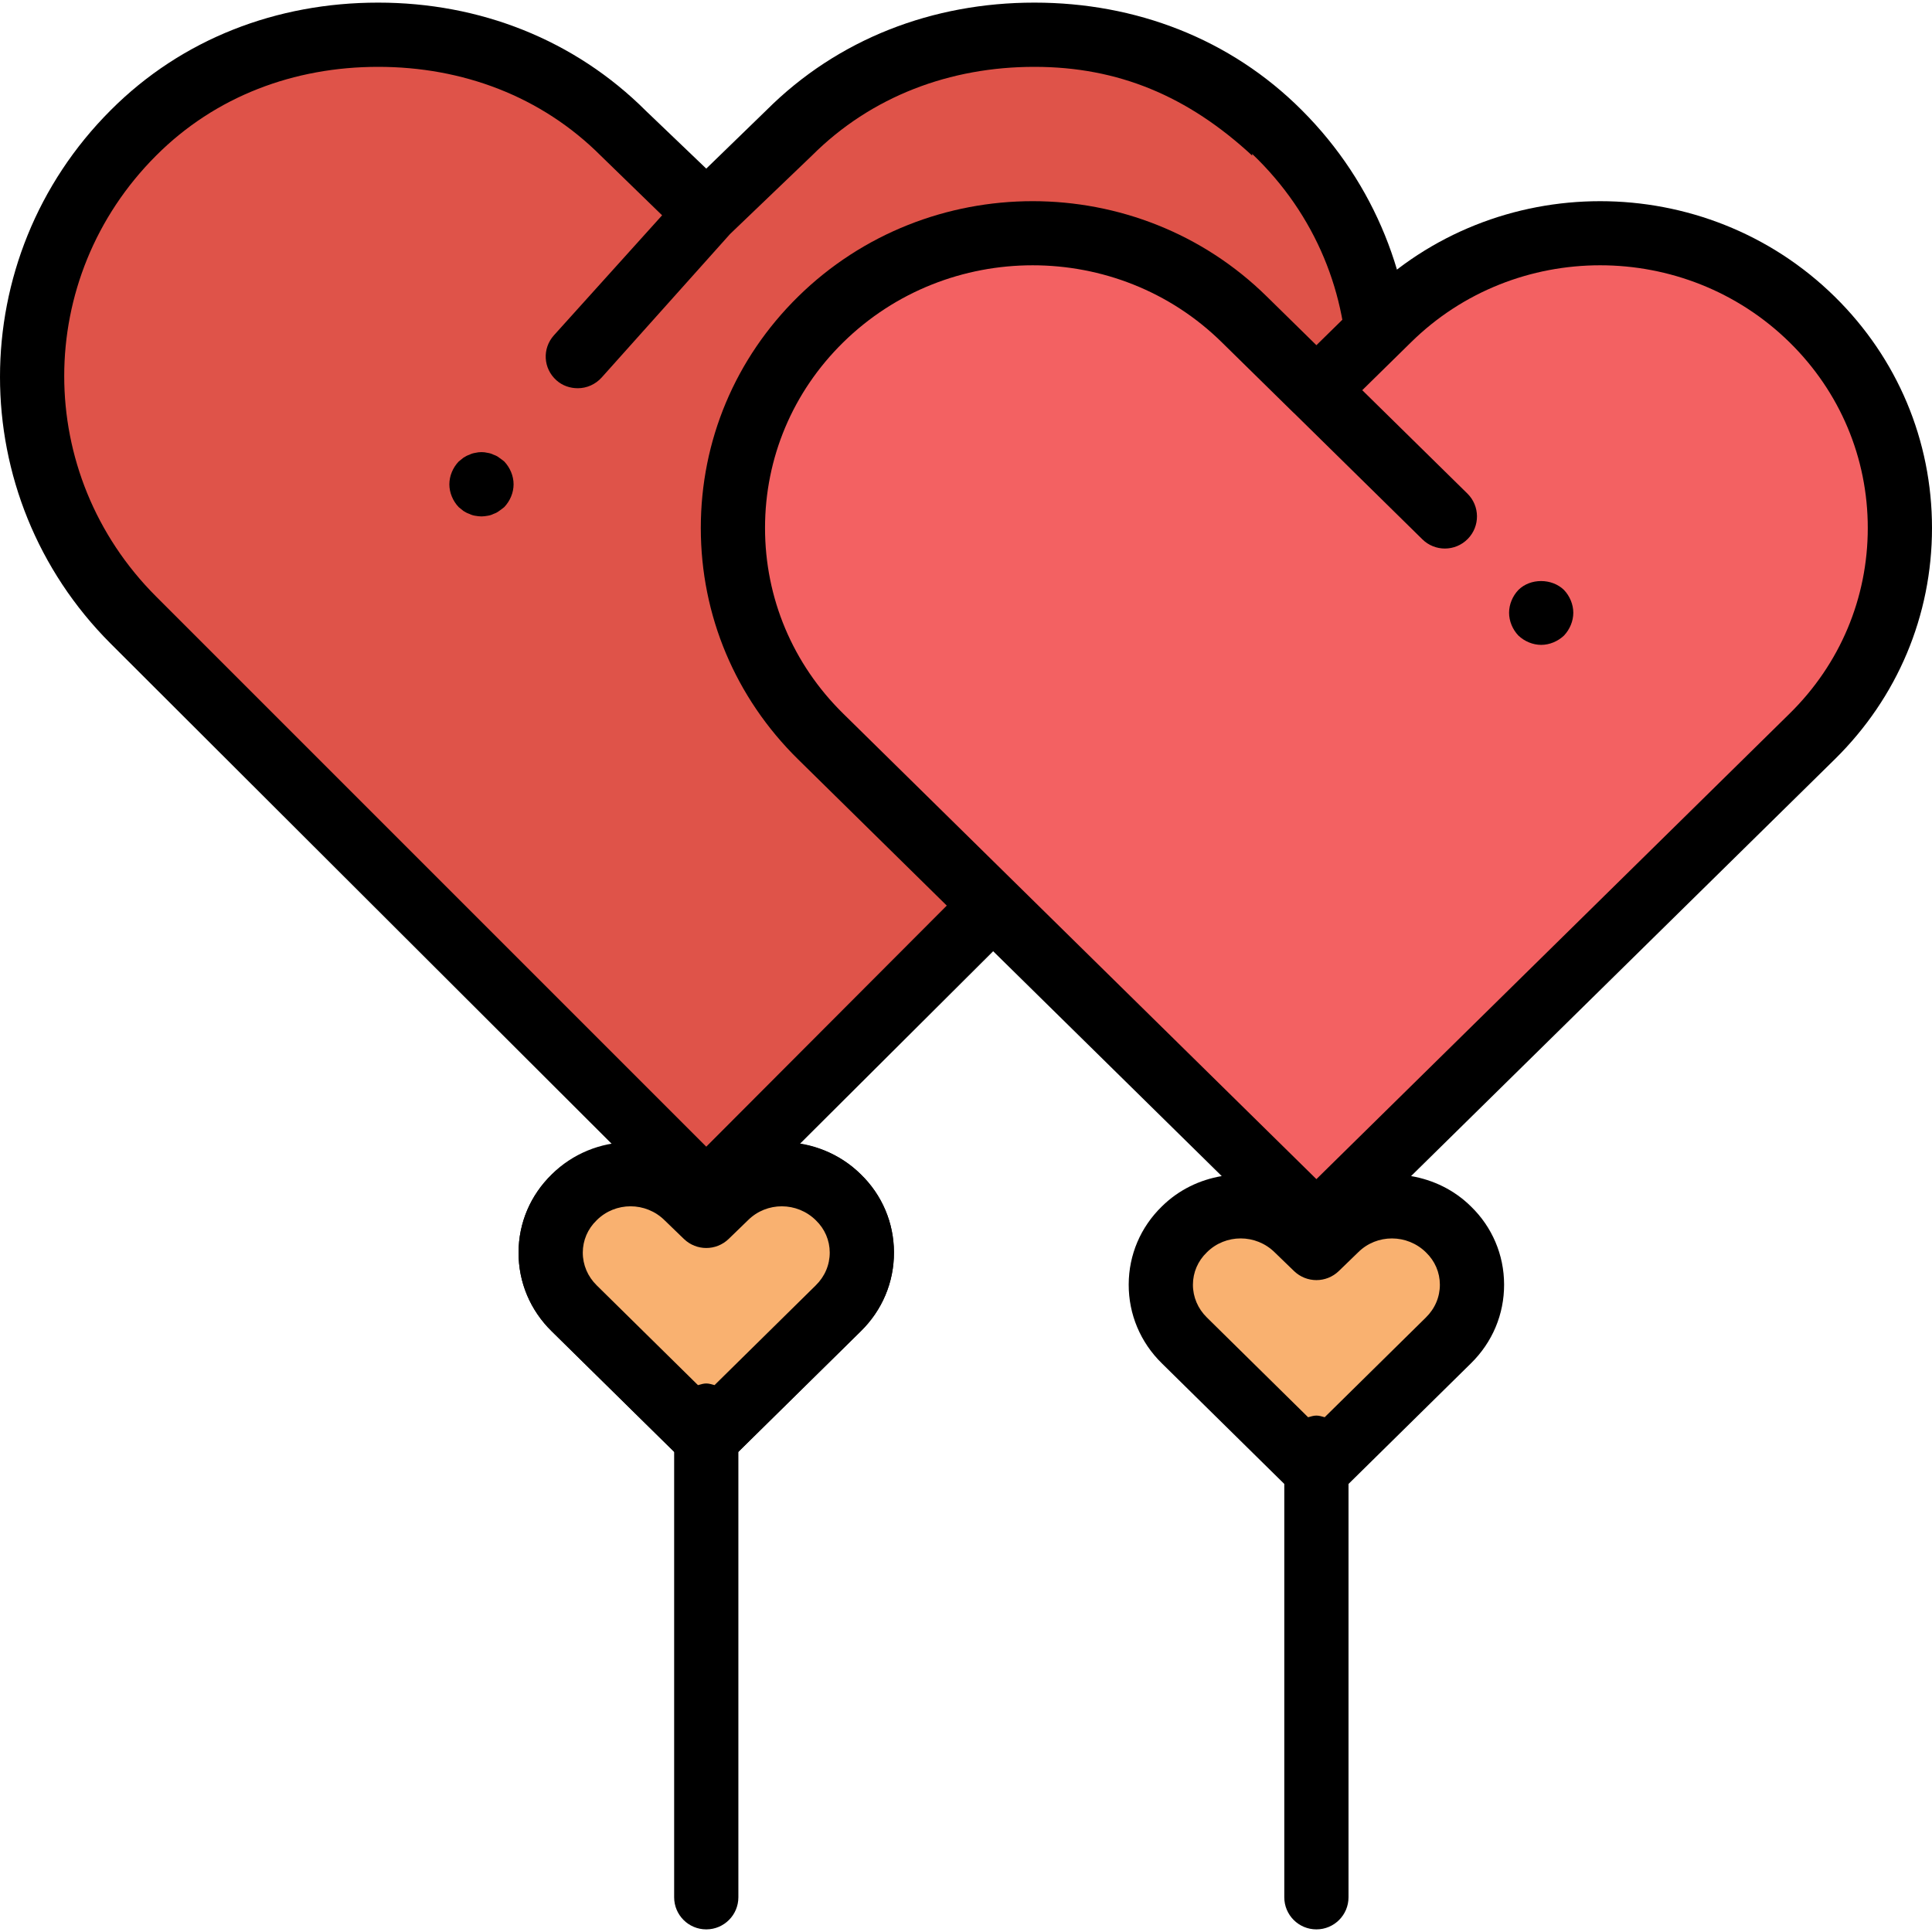
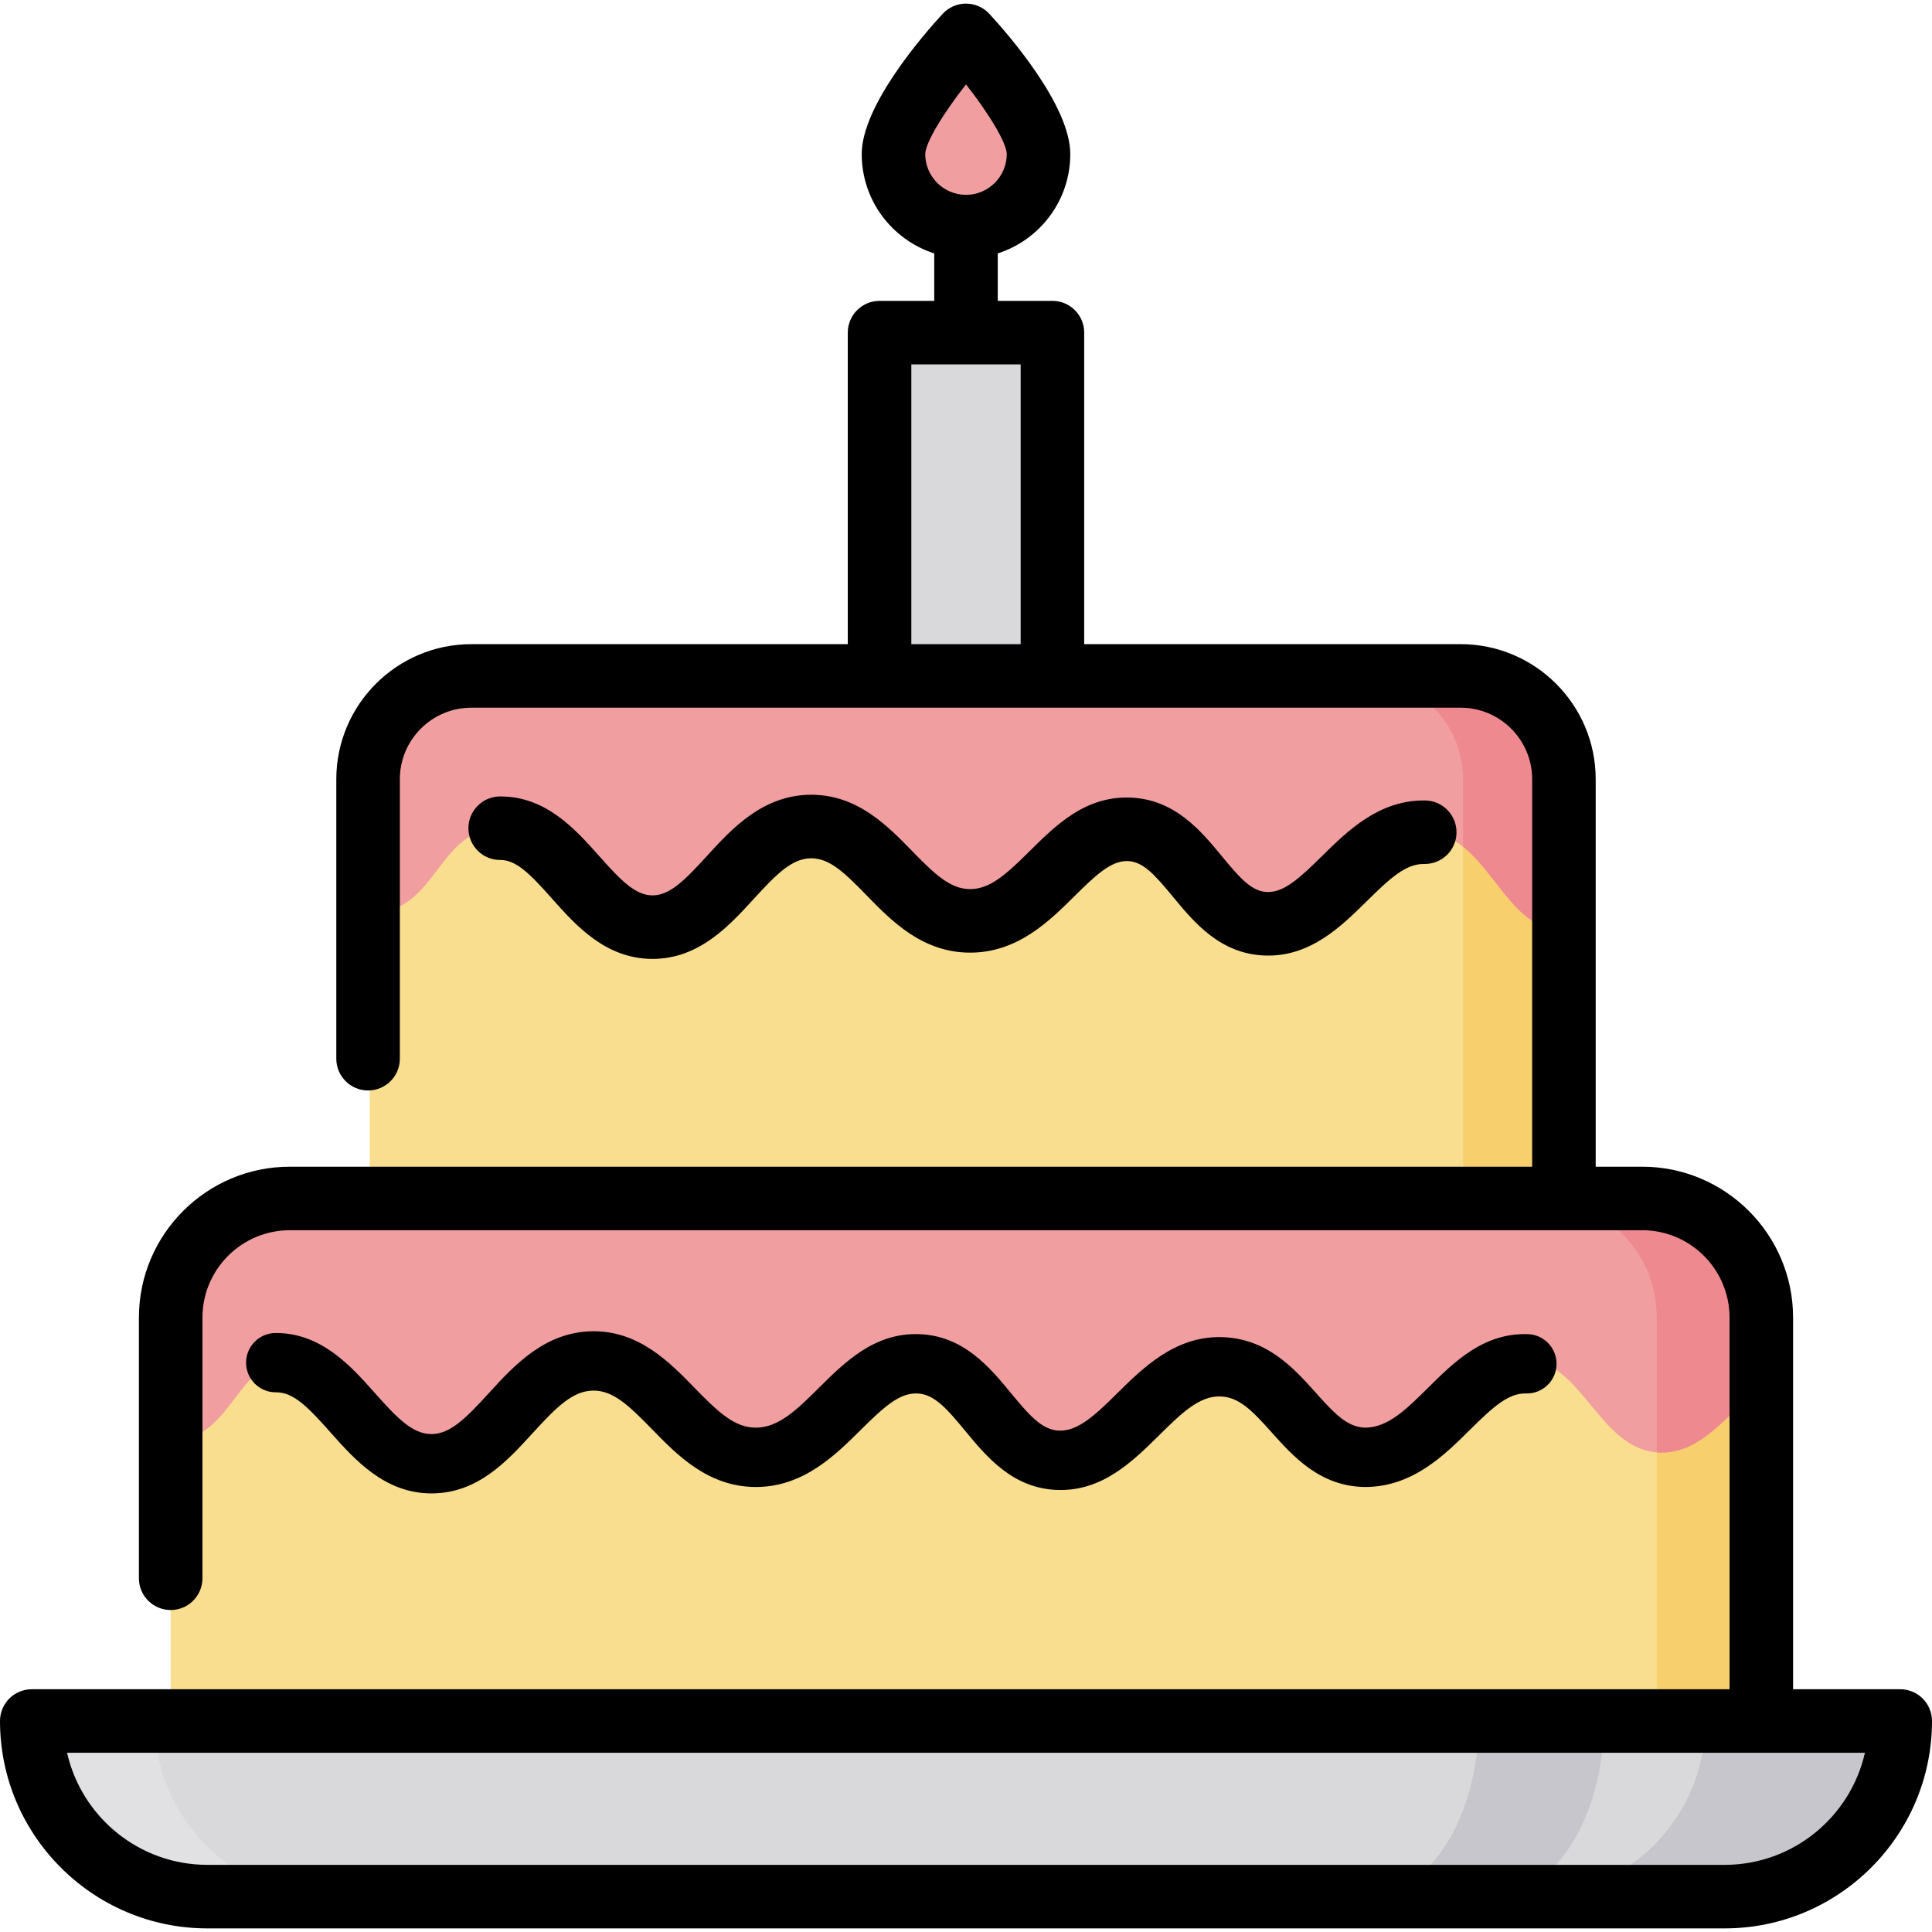
- <svg xmlns="http://www.w3.org/2000/svg" height="400" width="400" version="1.1" id="Layer_1" viewBox="0 0 481.306 481.306" xml:space="preserve">
-   <path style="fill:#DF5349;" d="M318.666,32.253c33.68,33.68,33.68,88.32,0,122l-142.4,142.4l-0.32-0.32l-0.32,0.32l-142.4-142.4  c-33.68-33.68-33.68-88.32,0-122c33.68-33.76,88.32-33.76,122.08,0l20.64,20.64l20.64-20.64  C230.346-1.507,284.986-1.507,318.666,32.253z" />
-   <path id="SVGCleanerId_0" style="fill:#F9B170;" d="M208.826,298.253c7.84,7.6,7.84,20,0,27.68l-32.8,32.32l-0.08-0.08l-0.08,0.08  l-32.8-32.32c-7.84-7.68-7.84-20.08,0-27.68c7.76-7.68,20.32-7.68,28.08,0l4.8,4.64l4.8-4.64  C188.506,290.573,201.066,290.573,208.826,298.253z" />
-   <path d="M176.026,366.253c-0.04,0-0.088,0-0.128,0c-0.632-0.008-1.256-0.096-1.864-0.248c-1.416-0.328-2.736-1.016-3.784-2.048  l-32.808-32.32c-5.344-5.24-8.28-12.216-8.256-19.648c0.016-7.368,2.96-14.28,8.28-19.456c10.576-10.424,27.568-10.688,38.48-0.76  c10.832-9.936,27.92-9.68,38.504,0.792c5.28,5.12,8.232,12.04,8.248,19.424c0.024,7.424-2.912,14.408-8.272,19.664l-32.792,32.304  C180.138,365.429,178.122,366.253,176.026,366.253z M157.082,300.509c-3.04,0-6.08,1.152-8.392,3.432  c-0.016,0.016-0.04,0.04-0.056,0.056c-2.216,2.152-3.44,5-3.448,8.032c-0.008,3.072,1.224,5.984,3.48,8.184l27.28,26.88  l27.264-26.864c2.264-2.216,3.504-5.128,3.496-8.2c-0.008-3.032-1.224-5.888-3.448-8.032c-4.696-4.648-12.256-4.648-16.888-0.056  l-4.856,4.704c-3.112,2.992-8.016,2.992-11.128,0l-4.8-4.64C163.226,301.669,160.146,300.509,157.082,300.509z" />
+ <svg xmlns="http://www.w3.org/2000/svg" height="200" width="200" version="1.1" id="Layer_1" viewBox="0 0 512 512" xml:space="preserve">
+   <path style="fill:#D9D9DB;" d="M457.043,502.624H54.957c-25.702,0-46.539-20.836-46.539-46.539l0,0h495.163l0,0  C503.581,481.789,482.745,502.624,457.043,502.624z" />
+   <path style="fill:#E1E1E3;" d="M40.97,456.087H8.419c0,25.702,20.836,46.539,46.539,46.539h32.552  C61.806,502.624,40.97,481.789,40.97,456.087z" />
  <g>
-     <path id="SVGCleanerId_0_1_" style="fill:#F9B170;" d="M208.826,298.253c7.84,7.6,7.84,20,0,27.68l-32.8,32.32l-0.08-0.08   l-0.08,0.08l-32.8-32.32c-7.84-7.68-7.84-20.08,0-27.68c7.76-7.68,20.32-7.68,28.08,0l4.8,4.64l4.8-4.64   C188.506,290.573,201.066,290.573,208.826,298.253z" />
+     <path style="fill:#C8C6CD;" d="M451.948,456.087c0,25.702-20.836,46.539-46.539,46.539h51.633   c25.702,0,46.539-20.836,46.539-46.539H451.948z" />
+     <path style="fill:#C8C6CD;" d="M391.863,456.087c0,25.702-13.396,46.539-29.918,46.539h33.194   c16.524,0,29.918-20.836,29.918-46.539H391.863z" />
  </g>
-   <path d="M324.33,27.469C306.538,9.637,282.882,0.653,257.714,0.653c-0.024,0-0.04,0-0.056,0c-25.192,0-48.888,8.968-66.728,26.808  l-14.984,14.544l-14.984-14.336c-17.84-17.84-41.528-27.016-66.728-27.016c-0.016,0-0.032,0-0.056,0  c-25.168,0-48.832,8.984-66.608,26.808c-36.76,36.752-36.76,96.128,0,132.88l125.048,124.84c-5.544,0.888-10.88,3.248-15.152,7.464  c-5.32,5.168-8.264,12.032-8.28,19.4c-0.024,7.424,2.912,14.376,8.256,19.616l30.504,30.024v110.968c0,4.416,3.576,8,8,8  s8-3.584,8-8V361.685l30.488-30.032c5.36-5.256,8.296-12.232,8.272-19.664c-0.016-7.384-2.968-14.304-8.248-19.424  c-4.28-4.232-9.624-6.712-15.184-7.608l125.048-124.624C361.074,123.589,361.082,64.221,324.33,27.469z M206.706,312.029  c0.008,3.072-1.224,5.984-3.496,8.2l-25.2,24.832c-0.672-0.176-1.336-0.408-2.064-0.408s-1.392,0.232-2.064,0.416l-25.216-24.848  c-2.248-2.2-3.488-5.112-3.48-8.184c0.008-3.032,1.224-5.888,3.448-8.032c0.016-0.016,0.04-0.032,0.056-0.056  c2.312-2.288,5.352-3.432,8.392-3.432c3.072,0,6.152,1.168,8.504,3.504l4.8,4.64c3.112,2.992,8.016,2.992,11.128,0l4.856-4.704  c4.632-4.592,12.192-4.592,16.888,0.056C205.474,306.149,206.698,308.997,206.706,312.029z M175.946,285.661L38.882,148.597  C8.37,118.085,8.37,69.285,38.89,38.765c14.768-14.8,34.408-22.112,55.296-22.112c0.024,0,0.032,0,0.048,0  c20.92,0,40.592,7.304,55.416,22.12l15.296,14.864l-26.96,29.904c-2.944,3.296-2.664,8.248,0.624,11.192  c1.52,1.368,3.432,1.984,5.336,1.984c2.192,0,4.384-0.928,5.96-2.688l31.968-35.728l20.368-19.512  c14.824-14.832,34.496-22.136,55.416-22.136c0.016,0,0.032,0,0.048,0c20.888,0,38.24,7.312,54.24,22.112v-0.424  c32,30.512,31.048,79.96,0.528,110.472L175.946,285.661z" />
-   <path d="M124.346,114.013c-0.4-0.32-0.88-0.56-1.36-0.72c-0.488-0.24-0.96-0.4-1.52-0.48c-0.96-0.24-2.08-0.24-3.04,0  c-0.552,0.08-1.04,0.24-1.512,0.48c-0.488,0.16-0.96,0.4-1.448,0.72c-0.4,0.32-0.8,0.64-1.192,0.96  c-1.456,1.52-2.328,3.6-2.328,5.68s0.872,4.16,2.32,5.68c0.4,0.32,0.8,0.64,1.192,0.96c0.488,0.32,0.96,0.56,1.448,0.72  c0.48,0.24,0.96,0.4,1.512,0.48c0.488,0.08,1.04,0.16,1.528,0.16c0.48,0,1.04-0.08,1.512-0.16c0.56-0.08,1.04-0.24,1.52-0.48  c0.48-0.16,0.96-0.4,1.36-0.72c0.48-0.32,0.88-0.64,1.28-0.96c1.448-1.52,2.328-3.6,2.328-5.68s-0.88-4.16-2.32-5.68  C125.226,114.653,124.818,114.333,124.346,114.013z" />
-   <path style="fill:#F36162;" d="M451.466,79.613c29.12,28.64,29.12,75.2,0,103.84l-123.2,121.2l-0.32-0.32l-0.32,0.32l-123.2-121.2  c-29.12-28.64-29.12-75.2,0-103.84c29.2-28.72,76.48-28.72,105.6,0l17.92,17.6l17.92-17.6  C374.986,50.893,422.266,50.893,451.466,79.613z" />
-   <path style="fill:#F9B170;" d="M360.826,306.253c7.84,7.6,7.84,20,0,27.68l-32.8,32.32l-0.08-0.08l-0.08,0.08l-32.8-32.32  c-7.84-7.68-7.84-20.08,0-27.68c7.76-7.68,20.32-7.68,28.08,0l4.8,4.64l4.8-4.64C340.506,298.573,353.066,298.573,360.826,306.253z" />
-   <path d="M481.306,131.533c0-21.792-8.6-42.256-24.224-57.624c-32.256-31.72-84.664-31.72-116.816,0l-12.32,12.088l-12.304-12.08  c-32.176-31.736-84.576-31.728-116.832-0.008c-15.624,15.368-24.224,35.832-24.224,57.624s8.6,42.256,24.224,57.624l105.552,103.832  c-5.456,0.928-10.688,3.392-14.896,7.544c-5.32,5.168-8.264,12.08-8.28,19.456c-0.024,7.424,2.912,14.408,8.256,19.648  l30.504,30.048v102.968c0,4.416,3.576,8,8,8s8-3.584,8-8V369.685l30.488-30.032c5.36-5.256,8.296-12.232,8.272-19.664  c-0.016-7.384-2.968-14.304-8.248-19.424c-4.208-4.168-9.456-6.64-14.928-7.576l105.552-103.832  C472.706,173.789,481.306,153.325,481.306,131.533z M358.706,320.029c0.008,3.072-1.224,5.984-3.496,8.2l-25.2,24.832  c-0.672-0.176-1.336-0.408-2.064-0.408s-1.392,0.232-2.064,0.416l-25.216-24.848c-2.248-2.2-3.488-5.112-3.48-8.184  c0.008-3.032,1.224-5.888,3.448-8.032c0.016-0.016,0.04-0.032,0.056-0.056c2.312-2.288,5.352-3.432,8.392-3.432  c3.072,0,6.152,1.168,8.504,3.504l4.8,4.64c3.112,2.992,8.016,2.992,11.128,0l4.856-4.704c4.632-4.592,12.192-4.584,16.888,0.056  C357.474,314.149,358.698,316.997,358.706,320.029z M327.946,293.749l-117.912-116c-12.536-12.336-19.448-28.752-19.448-46.216  c0-17.472,6.904-33.88,19.448-46.216c26.064-25.632,68.392-25.64,94.392,0l17.92,17.6c0.016,0.016,0.04,0.024,0.064,0.04  l31.936,31.4c1.544,1.528,3.576,2.296,5.6,2.296c2.072,0,4.144-0.8,5.704-2.392c3.104-3.152,3.056-8.216-0.096-11.312L339.37,97.205  l12.112-11.896c25.984-25.632,68.312-25.624,94.376,0.008c12.536,12.336,19.448,28.752,19.448,46.216  c0,17.464-6.904,33.88-19.448,46.216L327.946,293.749z" />
-   <path d="M378.266,146.973c-1.448,1.52-2.32,3.6-2.32,5.68s0.872,4.16,2.32,5.68c1.512,1.44,3.6,2.32,5.68,2.32s4.16-0.88,5.68-2.32  c1.44-1.52,2.32-3.6,2.32-5.68s-0.88-4.16-2.32-5.68C386.586,144.013,381.226,144.013,378.266,146.973z" />
+   <path style="fill:#F09EA0;" d="M275.219,40.835c0,10.614-8.604,19.218-19.218,19.218c-10.614,0-19.218-8.604-19.218-19.218  s19.218-31.461,19.218-31.461S275.219,30.221,275.219,40.835z" />
+   <path style="fill:#D9D9DB;" d="M278.908,179.126h-45.814V96.268c0-5.028,4.076-9.102,9.102-9.102h27.608  c5.028,0,9.102,4.076,9.102,9.102v82.857H278.908z" />
+   <g>
+     <path style="fill:#F9DE8F;" d="M435.202,317.605H76.797c-17.433,0-31.565,14.132-31.565,31.565v106.915h421.535V349.17   C466.767,331.738,452.635,317.605,435.202,317.605z" />
+     <path style="fill:#F9DE8F;" d="M387.543,179.126H125.368c-15.115,0-27.369,12.254-27.369,27.369v111.111h316.913V206.495   C414.912,191.38,402.658,179.126,387.543,179.126z" />
+   </g>
+   <g>
+     <path style="fill:#F7CF6D;" d="M435.202,317.605h-27.697c17.433,0,31.565,14.132,31.565,31.565v106.915h27.697V349.17   C466.767,331.738,452.635,317.605,435.202,317.605z" />
+     <path style="fill:#F7CF6D;" d="M387.543,179.126h-27.688c15.115,0,27.87,12.16,27.87,27.275v111.111l27.186,0.094V206.495   C414.912,191.38,402.658,179.126,387.543,179.126z" />
+   </g>
+   <path style="fill:#F09EA0;" d="M387.543,179.126H125.368c-15.115,0-27.369,12.254-27.369,27.369v35.511h0.465  c17.596-0.413,17.324-22.426,34.088-22.52c16.822-0.094,23.121,26.167,40.341,26.215c17.33,0.048,23.977-26.512,41.967-26.665  c17.551-0.15,24.124,25.02,42.249,25.004c17.962-0.016,25.398-24.747,41.979-24.262c16.249,0.475,20.25,24.557,36.506,25.036  c16.697,0.491,24.73-24.566,41.979-24.262c16.971,0.299,20.341,25.922,36.875,26.171l0.465-0.031v-40.196  C414.912,191.38,402.658,179.126,387.543,179.126z" />
+   <path style="fill:#EF8990;" d="M387.543,179.126h-27.688c15.115,0,27.87,12.16,27.87,27.275v17.986  c9.159,7.222,14.12,22.145,26.721,22.335l0.465-0.031v-40.196C414.912,191.38,402.658,179.126,387.543,179.126z" />
+   <path style="fill:#F09EA0;" d="M435.193,317.605H76.788c-17.433,0-31.565,14.132-31.565,31.565v32.93  c17.127-0.787,17.019-22.398,33.634-22.491c16.822-0.094,23.122,26.167,40.341,26.215c17.33,0.048,23.977-26.512,41.967-26.665  c17.551-0.15,24.124,25.02,42.249,25.004c17.962-0.016,25.398-24.747,41.979-24.262c16.249,0.475,20.25,24.557,36.506,25.036  c16.697,0.491,24.73-24.566,41.979-24.262c16.971,0.299,20.994,23.24,37.526,23.489c17.962-0.016,25.398-24.747,41.979-24.262  c16.249,0.475,20.25,24.557,36.506,25.035c10.819,0.318,18.001-10.091,26.409-17.376l0.457-0.237v-18.153  C466.758,331.738,452.626,317.605,435.193,317.605z" />
+   <path style="fill:#EF8990;" d="M435.202,317.605h-27.697c17.433,0,31.565,14.132,31.565,31.565v35.715  c0.274,0.022,0.549,0.044,0.831,0.052c10.819,0.318,18.001-10.091,26.409-17.376l0.457-0.237v-18.153  C466.767,331.738,452.635,317.605,435.202,317.605z" />
+   <path d="M503.581,447.667h-28.396V349.17c0-22.047-17.936-39.983-39.983-39.983h-12.327V206.495  c0-19.733-16.055-35.788-35.788-35.788h-99.762V88.151c0-4.649-3.769-8.419-8.418-8.419h-14.489V67.156  c11.134-3.569,19.218-14.017,19.218-26.321c0-12.899-16.416-31.709-21.447-37.166c-1.594-1.73-3.838-2.713-6.189-2.713  c-2.352,0-4.595,0.983-6.189,2.713c-5.031,5.457-21.447,24.267-21.447,37.166c0,12.303,8.084,22.751,19.218,26.321v12.577h-14.489  c-4.649,0-8.419,3.769-8.419,8.419v82.556h-99.762c-19.733,0-35.788,16.055-35.788,35.788v74.069c0,4.649,3.769,8.419,8.419,8.419  c4.649,0,8.419-3.769,8.419-8.419v-74.069c0-10.449,8.502-18.951,18.951-18.951h108.18h45.814h108.18  c10.449,0,18.951,8.502,18.951,18.951v102.692H97.544H76.797c-22.048,0-39.983,17.936-39.983,39.983v69.082  c0,4.649,3.769,8.418,8.419,8.418s8.419-3.769,8.419-8.418v-69.082c0-12.764,10.383-23.146,23.146-23.146h20.745h316.913h20.745  c12.764,0,23.146,10.383,23.146,23.146v98.497H45.232H8.419c-4.649,0-8.419,3.769-8.419,8.418c0,30.303,24.654,54.957,54.957,54.957  h402.086c30.303,0,54.957-24.654,54.957-54.957C512,451.436,508.231,447.667,503.581,447.667z M256,22.369  c6.135,7.8,10.799,15.569,10.799,18.466c0,5.955-4.845,10.799-10.799,10.799s-10.799-4.845-10.799-10.799  C245.201,37.937,249.865,30.169,256,22.369z M241.511,170.707V96.569h28.976v74.138H241.511z M457.043,494.206H54.957  c-18.128,0-33.341-12.719-37.183-29.702h27.459h421.534h27.459C490.384,481.487,475.171,494.206,457.043,494.206z" />
+   <path d="M132.636,227.905c4.245,0,7.964,3.839,13.574,10.15c6.348,7.142,14.246,16.03,26.659,16.066c0.024,0,0.047,0,0.072,0  c12.292,0,20.325-8.795,26.781-15.864c6.112-6.692,10.186-10.759,15.209-10.803c4.884-0.019,8.76,3.693,14.69,9.788  c6.597,6.78,14.804,15.216,27.468,15.216c0.008,0,0.018,0,0.026,0c12.555-0.011,20.93-8.316,27.659-14.989  c5.804-5.755,9.664-9.279,13.849-9.279c0.073,0,0.146,0.001,0.218,0.002c4.098,0.12,7.23,3.672,12,9.457  c5.595,6.784,12.558,15.227,24.505,15.578c11.925,0.378,20.186-7.82,26.843-14.384c6.288-6.201,10.445-9.985,15.235-9.874  c4.69,0.064,8.485-3.62,8.566-8.269s-3.62-8.484-8.269-8.566c-12.217-0.199-20.606,8.066-27.355,14.721  c-6.11,6.024-10.159,9.661-14.526,9.543c-4.103-0.12-7.237-3.674-12.009-9.461c-5.593-6.783-12.556-15.224-24.498-15.574  c-11.793-0.351-19.563,7.357-26.415,14.151c-6.339,6.286-10.567,10.102-15.818,10.108c-0.003,0-0.006,0-0.009,0  c-5.18,0-9.276-3.824-15.401-10.121c-6.456-6.636-14.481-14.884-26.671-14.884c-0.076,0-0.155,0-0.231,0.001  c-12.725,0.109-20.916,9.077-27.498,16.284c-5.897,6.458-9.809,10.382-14.351,10.382c-0.008,0-0.015,0-0.022,0  c-4.549-0.012-8.369-3.943-14.121-10.413c-6.26-7.043-14.043-15.802-26.151-15.802c-0.046,0-0.093,0-0.14,0  c-4.649,0.026-8.397,3.816-8.371,8.466c0.026,4.634,3.789,8.371,8.417,8.371C132.578,227.905,132.607,227.905,132.636,227.905z" />
+   <path d="M73.119,368.981c4.69-0.067,8.578,3.995,14.465,10.619c6.387,7.186,14.336,16.131,26.684,16.166c0.026,0,0.048,0,0.074,0  c12.229-0.001,19.977-8.482,26.812-15.967c6.38-6.986,10.645-11.231,16.079-11.277c0.029,0,0.058,0,0.088,0  c5.138,0,9.275,3.869,15.459,10.225c6.643,6.827,14.907,15.322,27.533,15.322c0.008,0,0.017,0,0.026,0  c12.523-0.011,20.959-8.377,27.738-15.099c6.172-6.121,10.229-9.817,14.914-9.693c4.506,0.132,7.803,3.86,12.811,9.93  c5.621,6.817,12.617,15.299,24.487,15.647c11.856,0.368,19.833-7.532,26.883-14.483c5.658-5.581,10.529-10.432,16.1-10.302  c5.034,0.089,8.49,3.67,13.713,9.506c5.707,6.378,12.809,14.315,24.647,14.492c0.042,0,0.083,0.001,0.126,0.001  c12.522-0.011,20.959-8.377,27.738-15.099c6.174-6.121,10.244-9.802,14.914-9.693c4.345,0.134,7.961-3.288,8.087-7.627  c0.127-4.339-3.288-7.961-7.627-8.087c-11.741-0.365-19.55,7.405-26.444,14.243c-5.682,5.634-10.59,10.503-16.62,10.541  c-4.681-0.101-8.035-3.589-13.106-9.256c-5.792-6.472-12.999-14.528-25.151-14.741c-0.154-0.002-0.306-0.004-0.459-0.004  c-11.916,0-20.247,8.214-26.956,14.831c-5.503,5.427-10.25,10.098-15.383,9.963c-4.511-0.132-7.81-3.861-12.819-9.935  c-5.62-6.815-12.614-15.296-24.48-15.643c-11.731-0.365-19.55,7.405-26.444,14.243c-5.701,5.654-10.624,10.535-16.682,10.541  c-0.003,0-0.007,0-0.011,0c-5.583,0-9.871-3.991-16.266-10.564c-6.499-6.68-14.576-14.983-26.72-14.983  c-0.075,0-0.153,0-0.228,0.001c-12.678,0.108-20.926,9.139-27.553,16.396c-6.162,6.747-10.264,10.848-15.209,10.848  c-0.008,0-0.017,0-0.025,0c-4.957-0.013-8.965-4.123-14.977-10.888c-6.321-7.113-14.163-15.929-26.305-15.896  c-4.342,0.025-7.84,3.564-7.817,7.904c0.025,4.326,3.539,7.817,7.86,7.817C73.088,368.981,73.104,368.981,73.119,368.981z" />
</svg>
